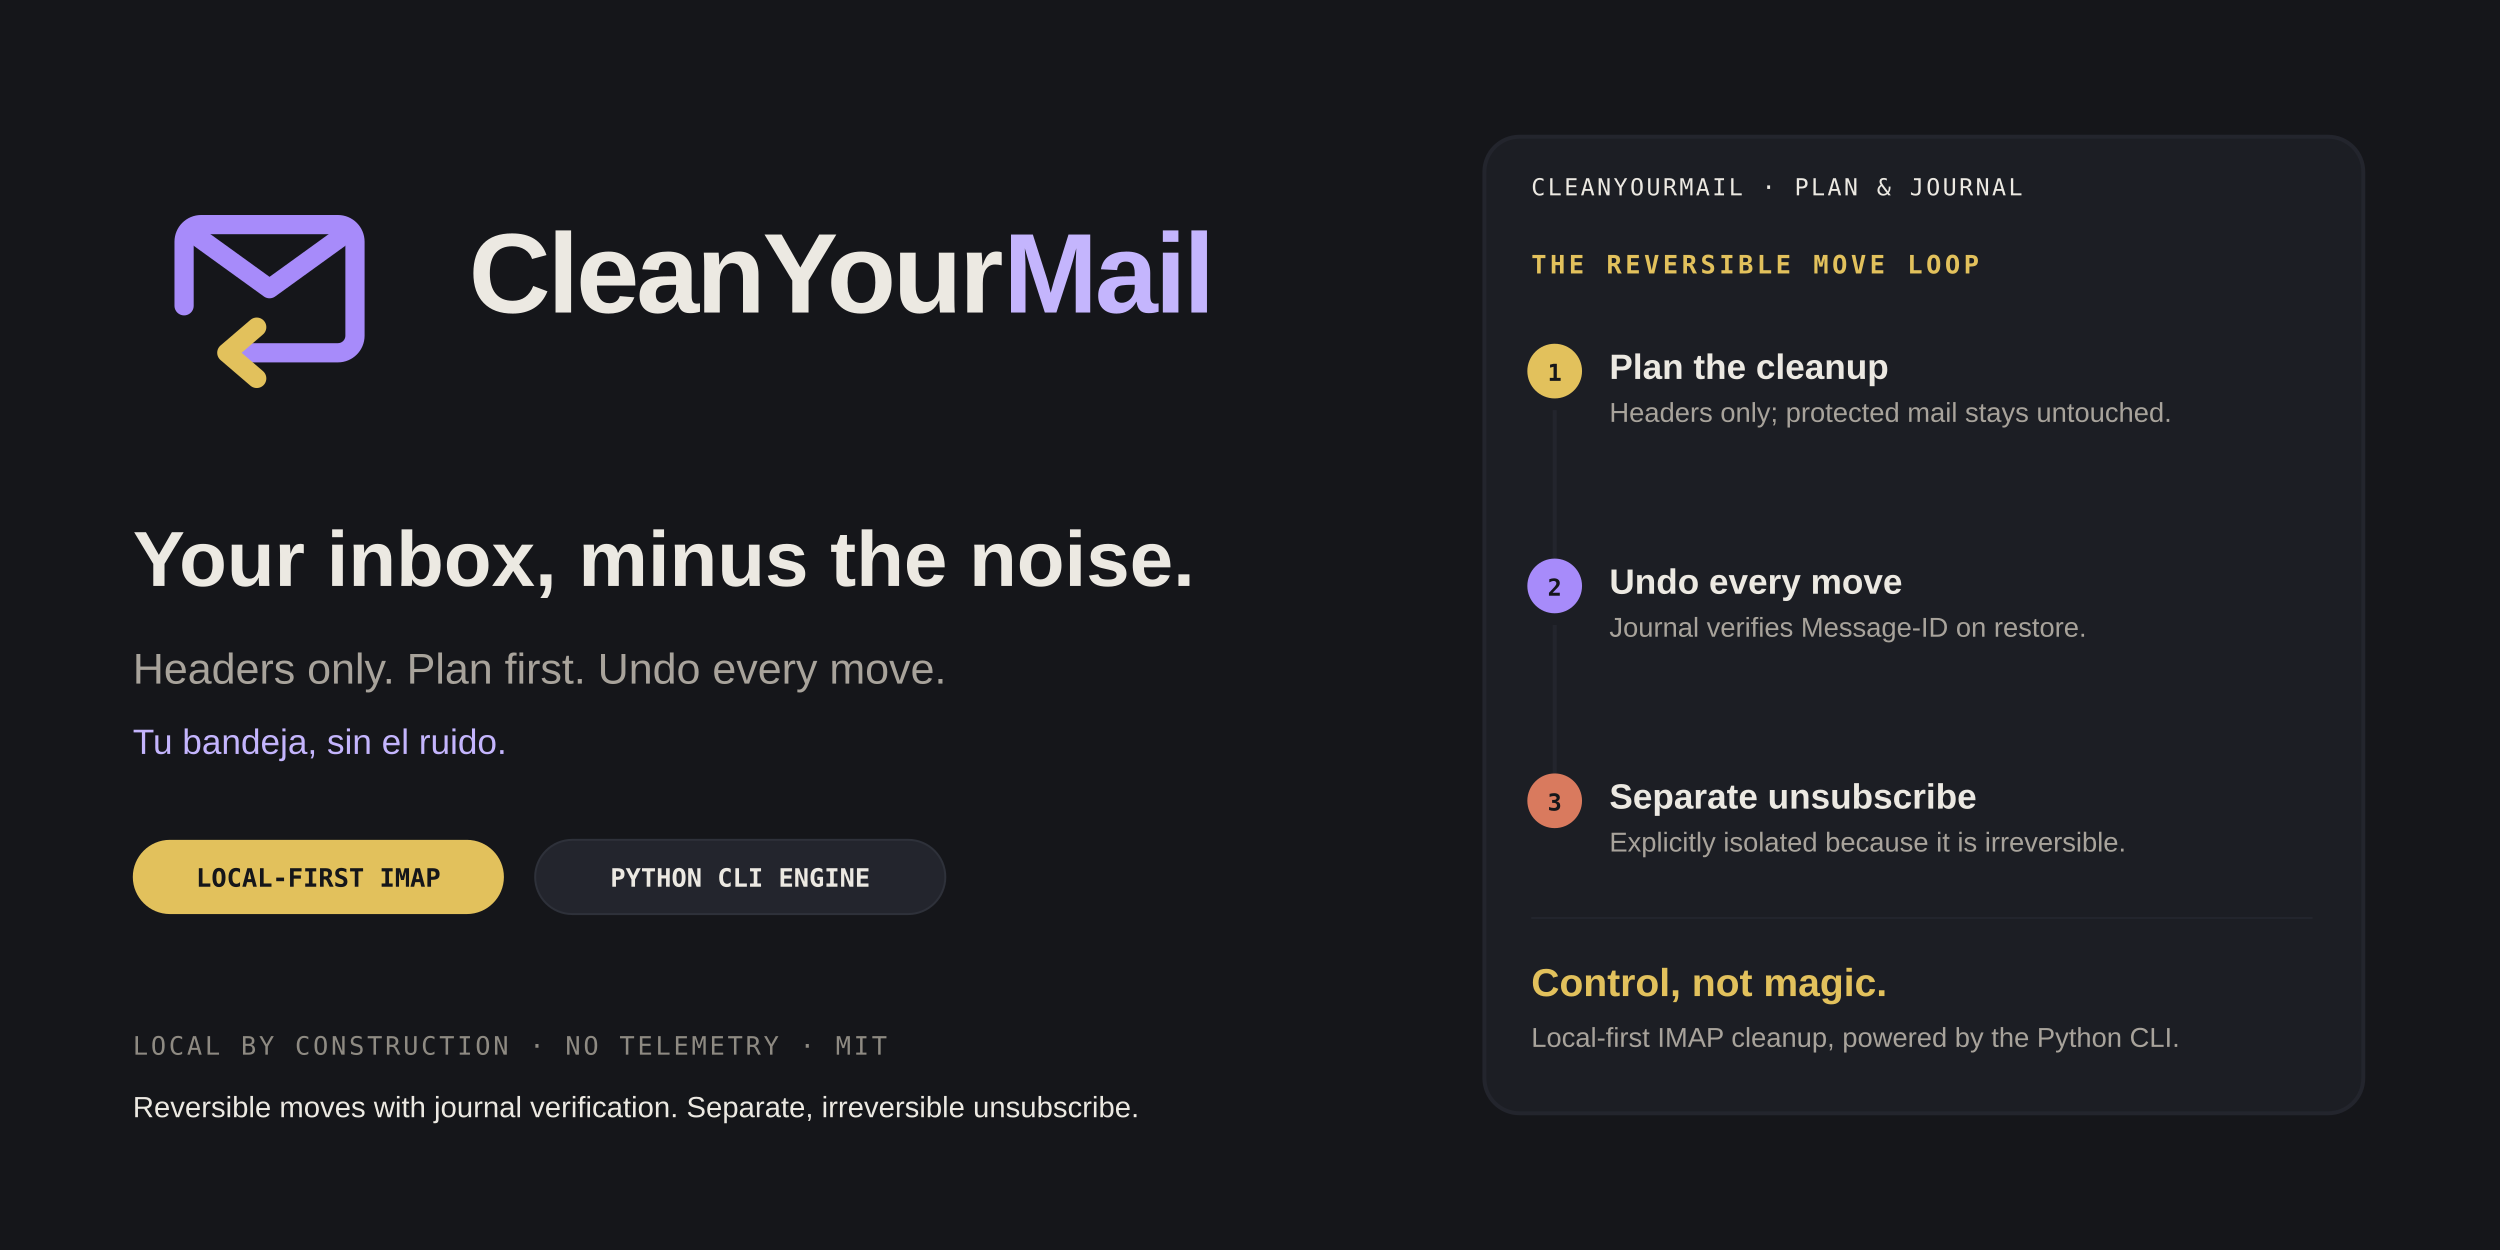
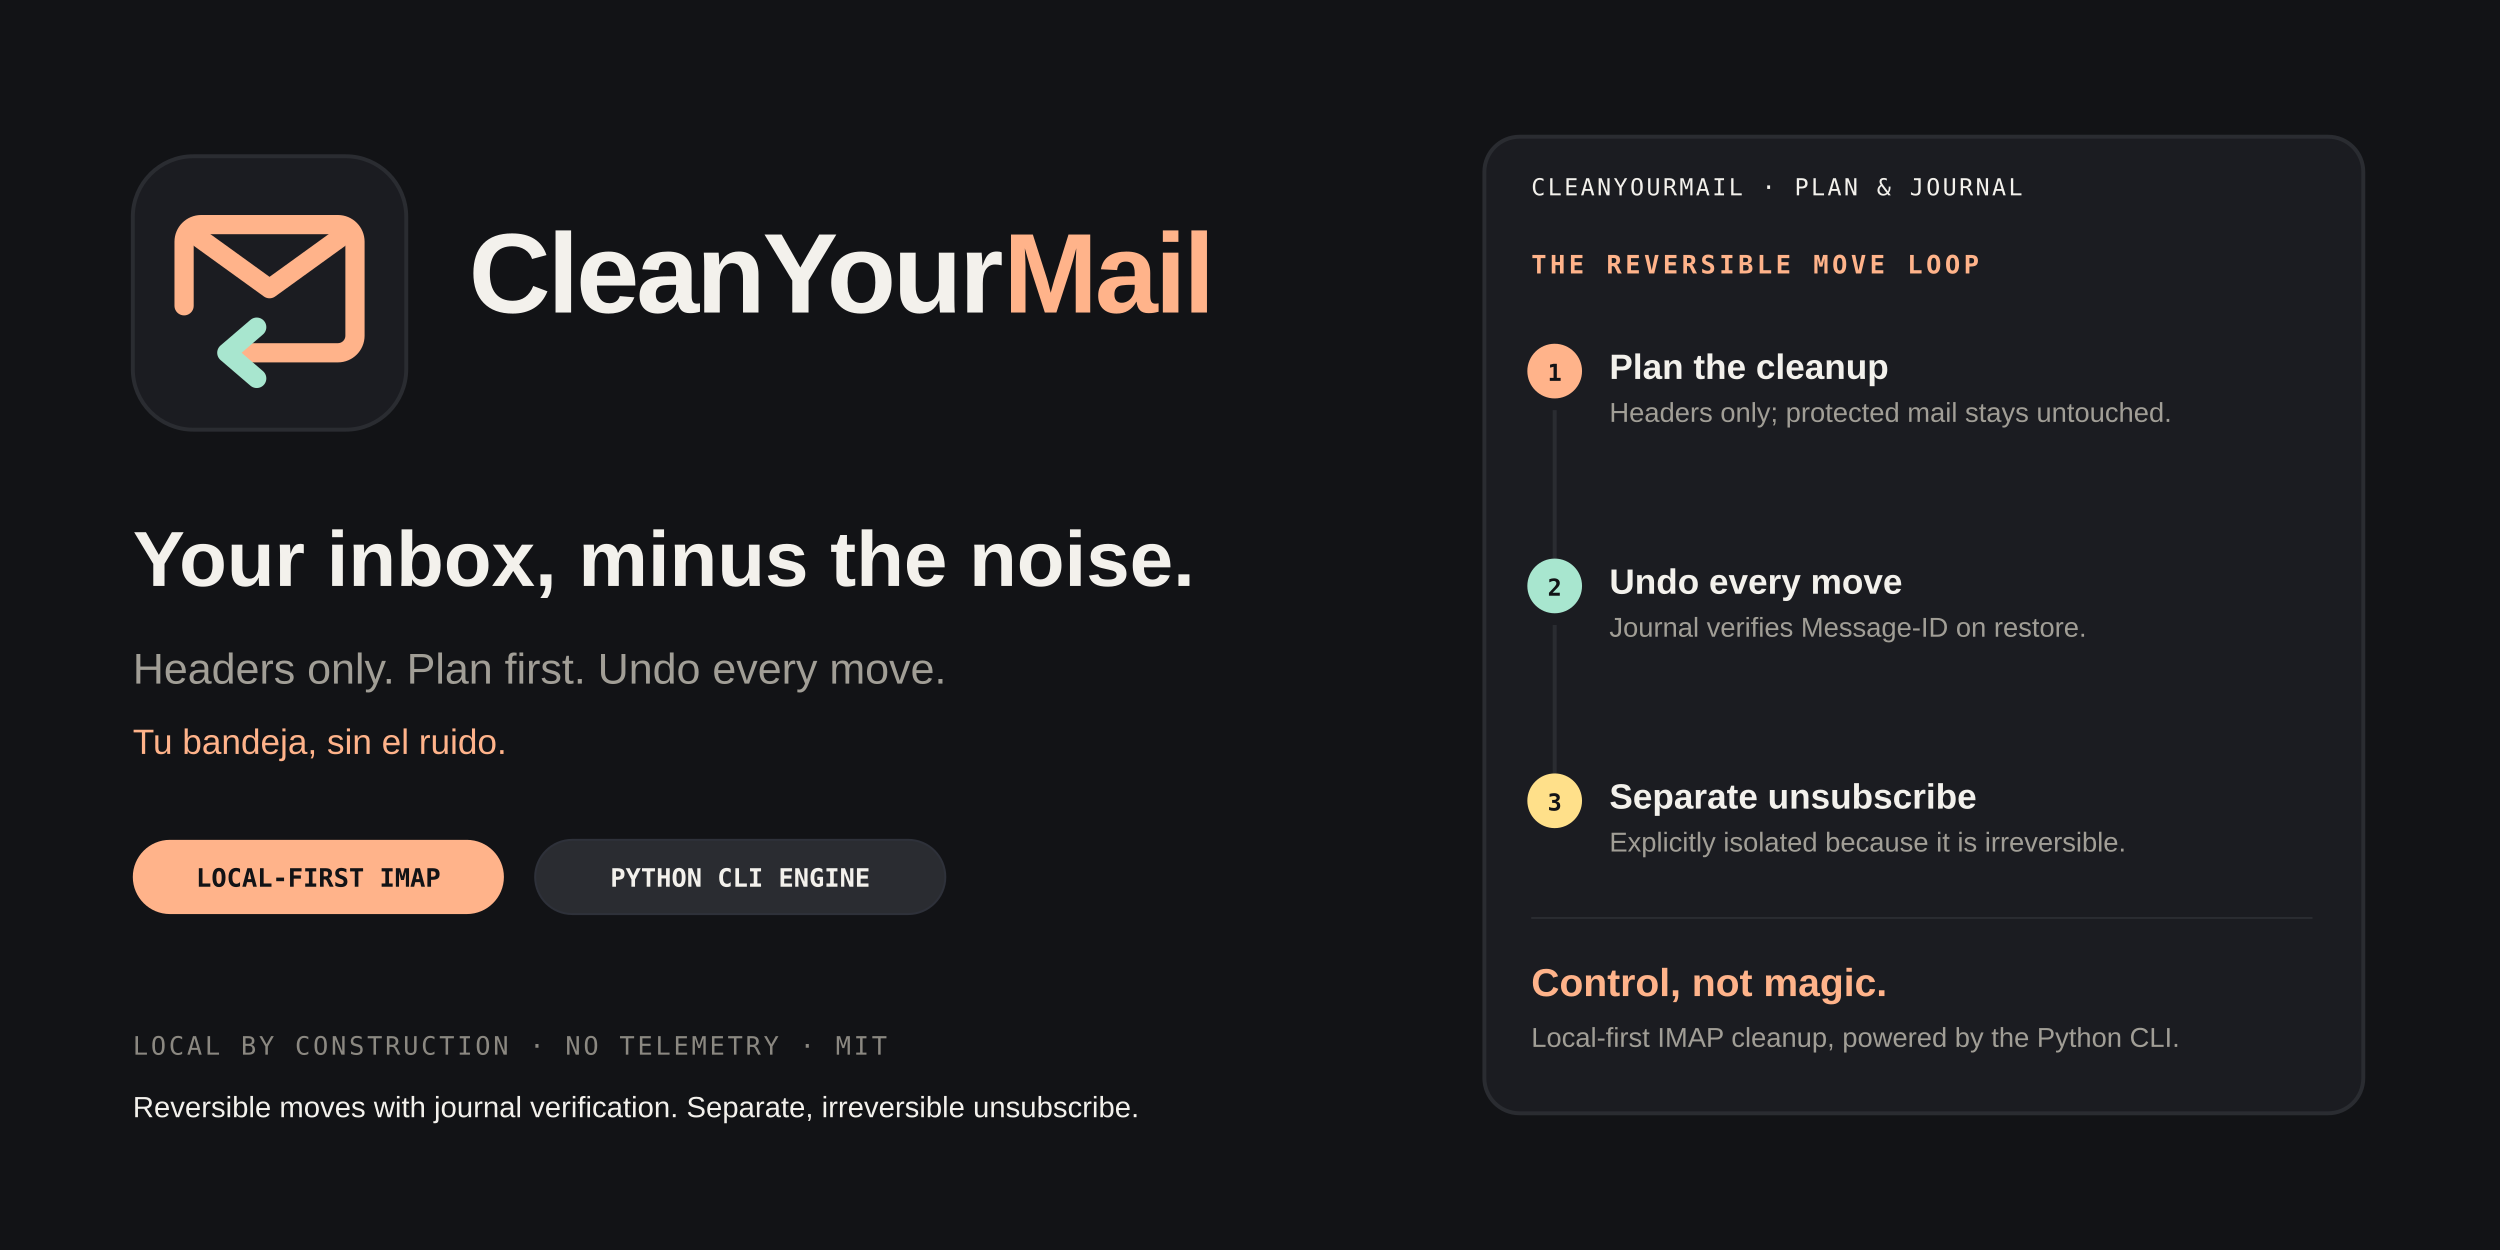
<svg xmlns="http://www.w3.org/2000/svg" width="1280" height="640" viewBox="0 0 1280 640" role="img" aria-labelledby="title desc">
-   <rect width="1280" height="640" fill="#15161A" />
-   <rect x="68" y="80" width="140" height="140" rx="31" fill="#15161A" />
+   <rect width="1280" height="640" fill="#121316" />
+   <rect x="68" y="80" width="140" height="140" rx="31" fill="#1B1C21" stroke="#2A2C31" stroke-width="2" />
  <g transform="translate(68 80) scale(2.1875)" fill="none" stroke-linecap="round" stroke-linejoin="round">
-     <path d="M12 35 V20 A4 4 0 0 1 16 16 H48 A4 4 0 0 1 52 20 V42 A4 4 0 0 1 48 46 H23" stroke="#A78BFA" stroke-width="4.5" />
-     <path d="M14 18 L32 31 L50 18" stroke="#A78BFA" stroke-width="4.5" />
-     <path d="M29 40 L22 46 L29 52" stroke="#E2C15C" stroke-width="4.5" />
+     <path d="M12 35 V20 A4 4 0 0 1 16 16 H48 A4 4 0 0 1 52 20 V42 A4 4 0 0 1 48 46 H23" stroke="#FFB38A" stroke-width="4.5" />
+     <path d="M14 18 L32 31 L50 18" stroke="#FFB38A" stroke-width="4.5" />
+     <path d="M29 40 L22 46 L29 52" stroke="#A8E6CF" stroke-width="4.5" />
  </g>
-   <text x="240" y="160" fill="#ECE9E2" font-family="Segoe UI, Helvetica Neue, Arial, sans-serif" font-size="58" font-weight="700" letter-spacing="-1.5">CleanYour<tspan fill="#C4B5FD">Mail</tspan>
+   <text x="240" y="160" fill="#F3F1EC" font-family="Segoe UI, Helvetica Neue, Arial, sans-serif" font-size="58" font-weight="700" letter-spacing="-1.5">CleanYour<tspan fill="#FFB38A">Mail</tspan>
  </text>
-   <text x="68" y="300" fill="#ECE9E2" font-family="Segoe UI, Helvetica Neue, Arial, sans-serif" font-size="40" font-weight="600">Your inbox, minus the noise.</text>
-   <text x="68" y="350" fill="#A8A39B" font-family="Segoe UI, Helvetica Neue, Arial, sans-serif" font-size="22">Headers only. Plan first. Undo every move.</text>
-   <text x="68" y="386" fill="#C4B5FD" font-family="Segoe UI, Helvetica Neue, Arial, sans-serif" font-size="18">Tu bandeja, sin el ruido.</text>
-   <rect x="68" y="430" width="190" height="38" rx="19" fill="#E2C15C" />
-   <text x="163" y="454" text-anchor="middle" fill="#15161A" font-family="Consolas, Menlo, monospace" font-size="13" font-weight="700">LOCAL-FIRST IMAP</text>
-   <rect x="274" y="430" width="210" height="38" rx="19" fill="#23252D" stroke="#2E313A" stroke-width="1" />
-   <text x="379" y="454" text-anchor="middle" fill="#ECE9E2" font-family="Consolas, Menlo, monospace" font-size="13" font-weight="700">PYTHON CLI ENGINE</text>
-   <text x="68" y="540" fill="#8E8A82" font-family="Consolas, Menlo, monospace" font-size="13" letter-spacing="1.4">LOCAL BY CONSTRUCTION · NO TELEMETRY · MIT</text>
-   <text x="68" y="572" fill="#ECE9E2" font-family="Segoe UI, Helvetica Neue, Arial, sans-serif" font-size="15">Reversible moves with journal verification. Separate, irreversible unsubscribe.</text>
-   <rect x="760" y="70" width="450" height="500" rx="18" fill="#1C1E24" stroke="#23252D" stroke-width="2" />
-   <text x="784" y="100" fill="#ECE9E2" font-family="Consolas, Menlo, monospace" font-size="12" letter-spacing="1.2">CLEANYOURMAIL · PLAN &amp; JOURNAL</text>
-   <text x="784" y="140" fill="#E2C15C" font-family="Consolas, Menlo, monospace" font-size="13" font-weight="700" letter-spacing="1.8">THE REVERSIBLE MOVE LOOP</text>
-   <circle cx="796" cy="190" r="14" fill="#E2C15C" />
-   <text x="796" y="195" text-anchor="middle" fill="#15161A" font-family="Consolas, Menlo, monospace" font-size="12" font-weight="700">1</text>
-   <text x="824" y="194" fill="#ECE9E2" font-family="Segoe UI, Helvetica Neue, Arial, sans-serif" font-size="18" font-weight="600">Plan the cleanup</text>
-   <text x="824" y="216" fill="#A8A39B" font-family="Segoe UI, Helvetica Neue, Arial, sans-serif" font-size="14">Headers only; protected mail stays untouched.</text>
-   <line x1="796" y1="210" x2="796" y2="300" stroke="#23252D" stroke-width="2" />
-   <circle cx="796" cy="300" r="14" fill="#A78BFA" />
-   <text x="796" y="305" text-anchor="middle" fill="#15161A" font-family="Consolas, Menlo, monospace" font-size="12" font-weight="700">2</text>
-   <text x="824" y="304" fill="#ECE9E2" font-family="Segoe UI, Helvetica Neue, Arial, sans-serif" font-size="18" font-weight="600">Undo every move</text>
-   <text x="824" y="326" fill="#A8A39B" font-family="Segoe UI, Helvetica Neue, Arial, sans-serif" font-size="14">Journal verifies Message-ID on restore.</text>
-   <line x1="796" y1="320" x2="796" y2="410" stroke="#23252D" stroke-width="2" />
-   <circle cx="796" cy="410" r="14" fill="#D97A5E" />
-   <text x="796" y="415" text-anchor="middle" fill="#15161A" font-family="Consolas, Menlo, monospace" font-size="12" font-weight="700">3</text>
-   <text x="824" y="414" fill="#ECE9E2" font-family="Segoe UI, Helvetica Neue, Arial, sans-serif" font-size="18" font-weight="600">Separate unsubscribe</text>
-   <text x="824" y="436" fill="#A8A39B" font-family="Segoe UI, Helvetica Neue, Arial, sans-serif" font-size="14">Explicitly isolated because it is irreversible.</text>
-   <line x1="784" y1="470" x2="1184" y2="470" stroke="#23252D" stroke-width="1" />
-   <text x="784" y="510" fill="#E2C15C" font-family="Segoe UI, Helvetica Neue, Arial, sans-serif" font-size="20" font-weight="600">Control, not magic.</text>
-   <text x="784" y="536" fill="#A8A39B" font-family="Segoe UI, Helvetica Neue, Arial, sans-serif" font-size="14">Local-first IMAP cleanup, powered by the Python CLI.</text>
+   <text x="68" y="300" fill="#F3F1EC" font-family="Segoe UI, Helvetica Neue, Arial, sans-serif" font-size="40" font-weight="600">Your inbox, minus the noise.</text>
+   <text x="68" y="350" fill="#A19E96" font-family="Segoe UI, Helvetica Neue, Arial, sans-serif" font-size="22">Headers only. Plan first. Undo every move.</text>
+   <text x="68" y="386" fill="#FFB38A" font-family="Segoe UI, Helvetica Neue, Arial, sans-serif" font-size="18">Tu bandeja, sin el ruido.</text>
+   <rect x="68" y="430" width="190" height="38" rx="19" fill="#FFB38A" />
+   <text x="163" y="454" text-anchor="middle" fill="#121316" font-family="Consolas, Menlo, monospace" font-size="13" font-weight="700">LOCAL-FIRST IMAP</text>
+   <rect x="274" y="430" width="210" height="38" rx="19" fill="#2A2C31" stroke="#2E313A" stroke-width="1" />
+   <text x="379" y="454" text-anchor="middle" fill="#F3F1EC" font-family="Consolas, Menlo, monospace" font-size="13" font-weight="700">PYTHON CLI ENGINE</text>
+   <text x="68" y="540" fill="#8B8881" font-family="Consolas, Menlo, monospace" font-size="13" letter-spacing="1.4">LOCAL BY CONSTRUCTION · NO TELEMETRY · MIT</text>
+   <text x="68" y="572" fill="#F3F1EC" font-family="Segoe UI, Helvetica Neue, Arial, sans-serif" font-size="15">Reversible moves with journal verification. Separate, irreversible unsubscribe.</text>
+   <rect x="760" y="70" width="450" height="500" rx="18" fill="#1B1C21" stroke="#2A2C31" stroke-width="2" />
+   <text x="784" y="100" fill="#F3F1EC" font-family="Consolas, Menlo, monospace" font-size="12" letter-spacing="1.2">CLEANYOURMAIL · PLAN &amp; JOURNAL</text>
+   <text x="784" y="140" fill="#FFB38A" font-family="Consolas, Menlo, monospace" font-size="13" font-weight="700" letter-spacing="1.8">THE REVERSIBLE MOVE LOOP</text>
+   <circle cx="796" cy="190" r="14" fill="#FFB38A" />
+   <text x="796" y="195" text-anchor="middle" fill="#121316" font-family="Consolas, Menlo, monospace" font-size="12" font-weight="700">1</text>
+   <text x="824" y="194" fill="#F3F1EC" font-family="Segoe UI, Helvetica Neue, Arial, sans-serif" font-size="18" font-weight="600">Plan the cleanup</text>
+   <text x="824" y="216" fill="#A19E96" font-family="Segoe UI, Helvetica Neue, Arial, sans-serif" font-size="14">Headers only; protected mail stays untouched.</text>
+   <line x1="796" y1="210" x2="796" y2="300" stroke="#2A2C31" stroke-width="2" />
+   <circle cx="796" cy="300" r="14" fill="#A8E6CF" />
+   <text x="796" y="305" text-anchor="middle" fill="#121316" font-family="Consolas, Menlo, monospace" font-size="12" font-weight="700">2</text>
+   <text x="824" y="304" fill="#F3F1EC" font-family="Segoe UI, Helvetica Neue, Arial, sans-serif" font-size="18" font-weight="600">Undo every move</text>
+   <text x="824" y="326" fill="#A19E96" font-family="Segoe UI, Helvetica Neue, Arial, sans-serif" font-size="14">Journal verifies Message-ID on restore.</text>
+   <line x1="796" y1="320" x2="796" y2="410" stroke="#2A2C31" stroke-width="2" />
+   <circle cx="796" cy="410" r="14" fill="#FFE08A" />
+   <text x="796" y="415" text-anchor="middle" fill="#121316" font-family="Consolas, Menlo, monospace" font-size="12" font-weight="700">3</text>
+   <text x="824" y="414" fill="#F3F1EC" font-family="Segoe UI, Helvetica Neue, Arial, sans-serif" font-size="18" font-weight="600">Separate unsubscribe</text>
+   <text x="824" y="436" fill="#A19E96" font-family="Segoe UI, Helvetica Neue, Arial, sans-serif" font-size="14">Explicitly isolated because it is irreversible.</text>
+   <line x1="784" y1="470" x2="1184" y2="470" stroke="#2A2C31" stroke-width="1" />
+   <text x="784" y="510" fill="#FFB38A" font-family="Segoe UI, Helvetica Neue, Arial, sans-serif" font-size="20" font-weight="600">Control, not magic.</text>
+   <text x="784" y="536" fill="#A19E96" font-family="Segoe UI, Helvetica Neue, Arial, sans-serif" font-size="14">Local-first IMAP cleanup, powered by the Python CLI.</text>
</svg>
